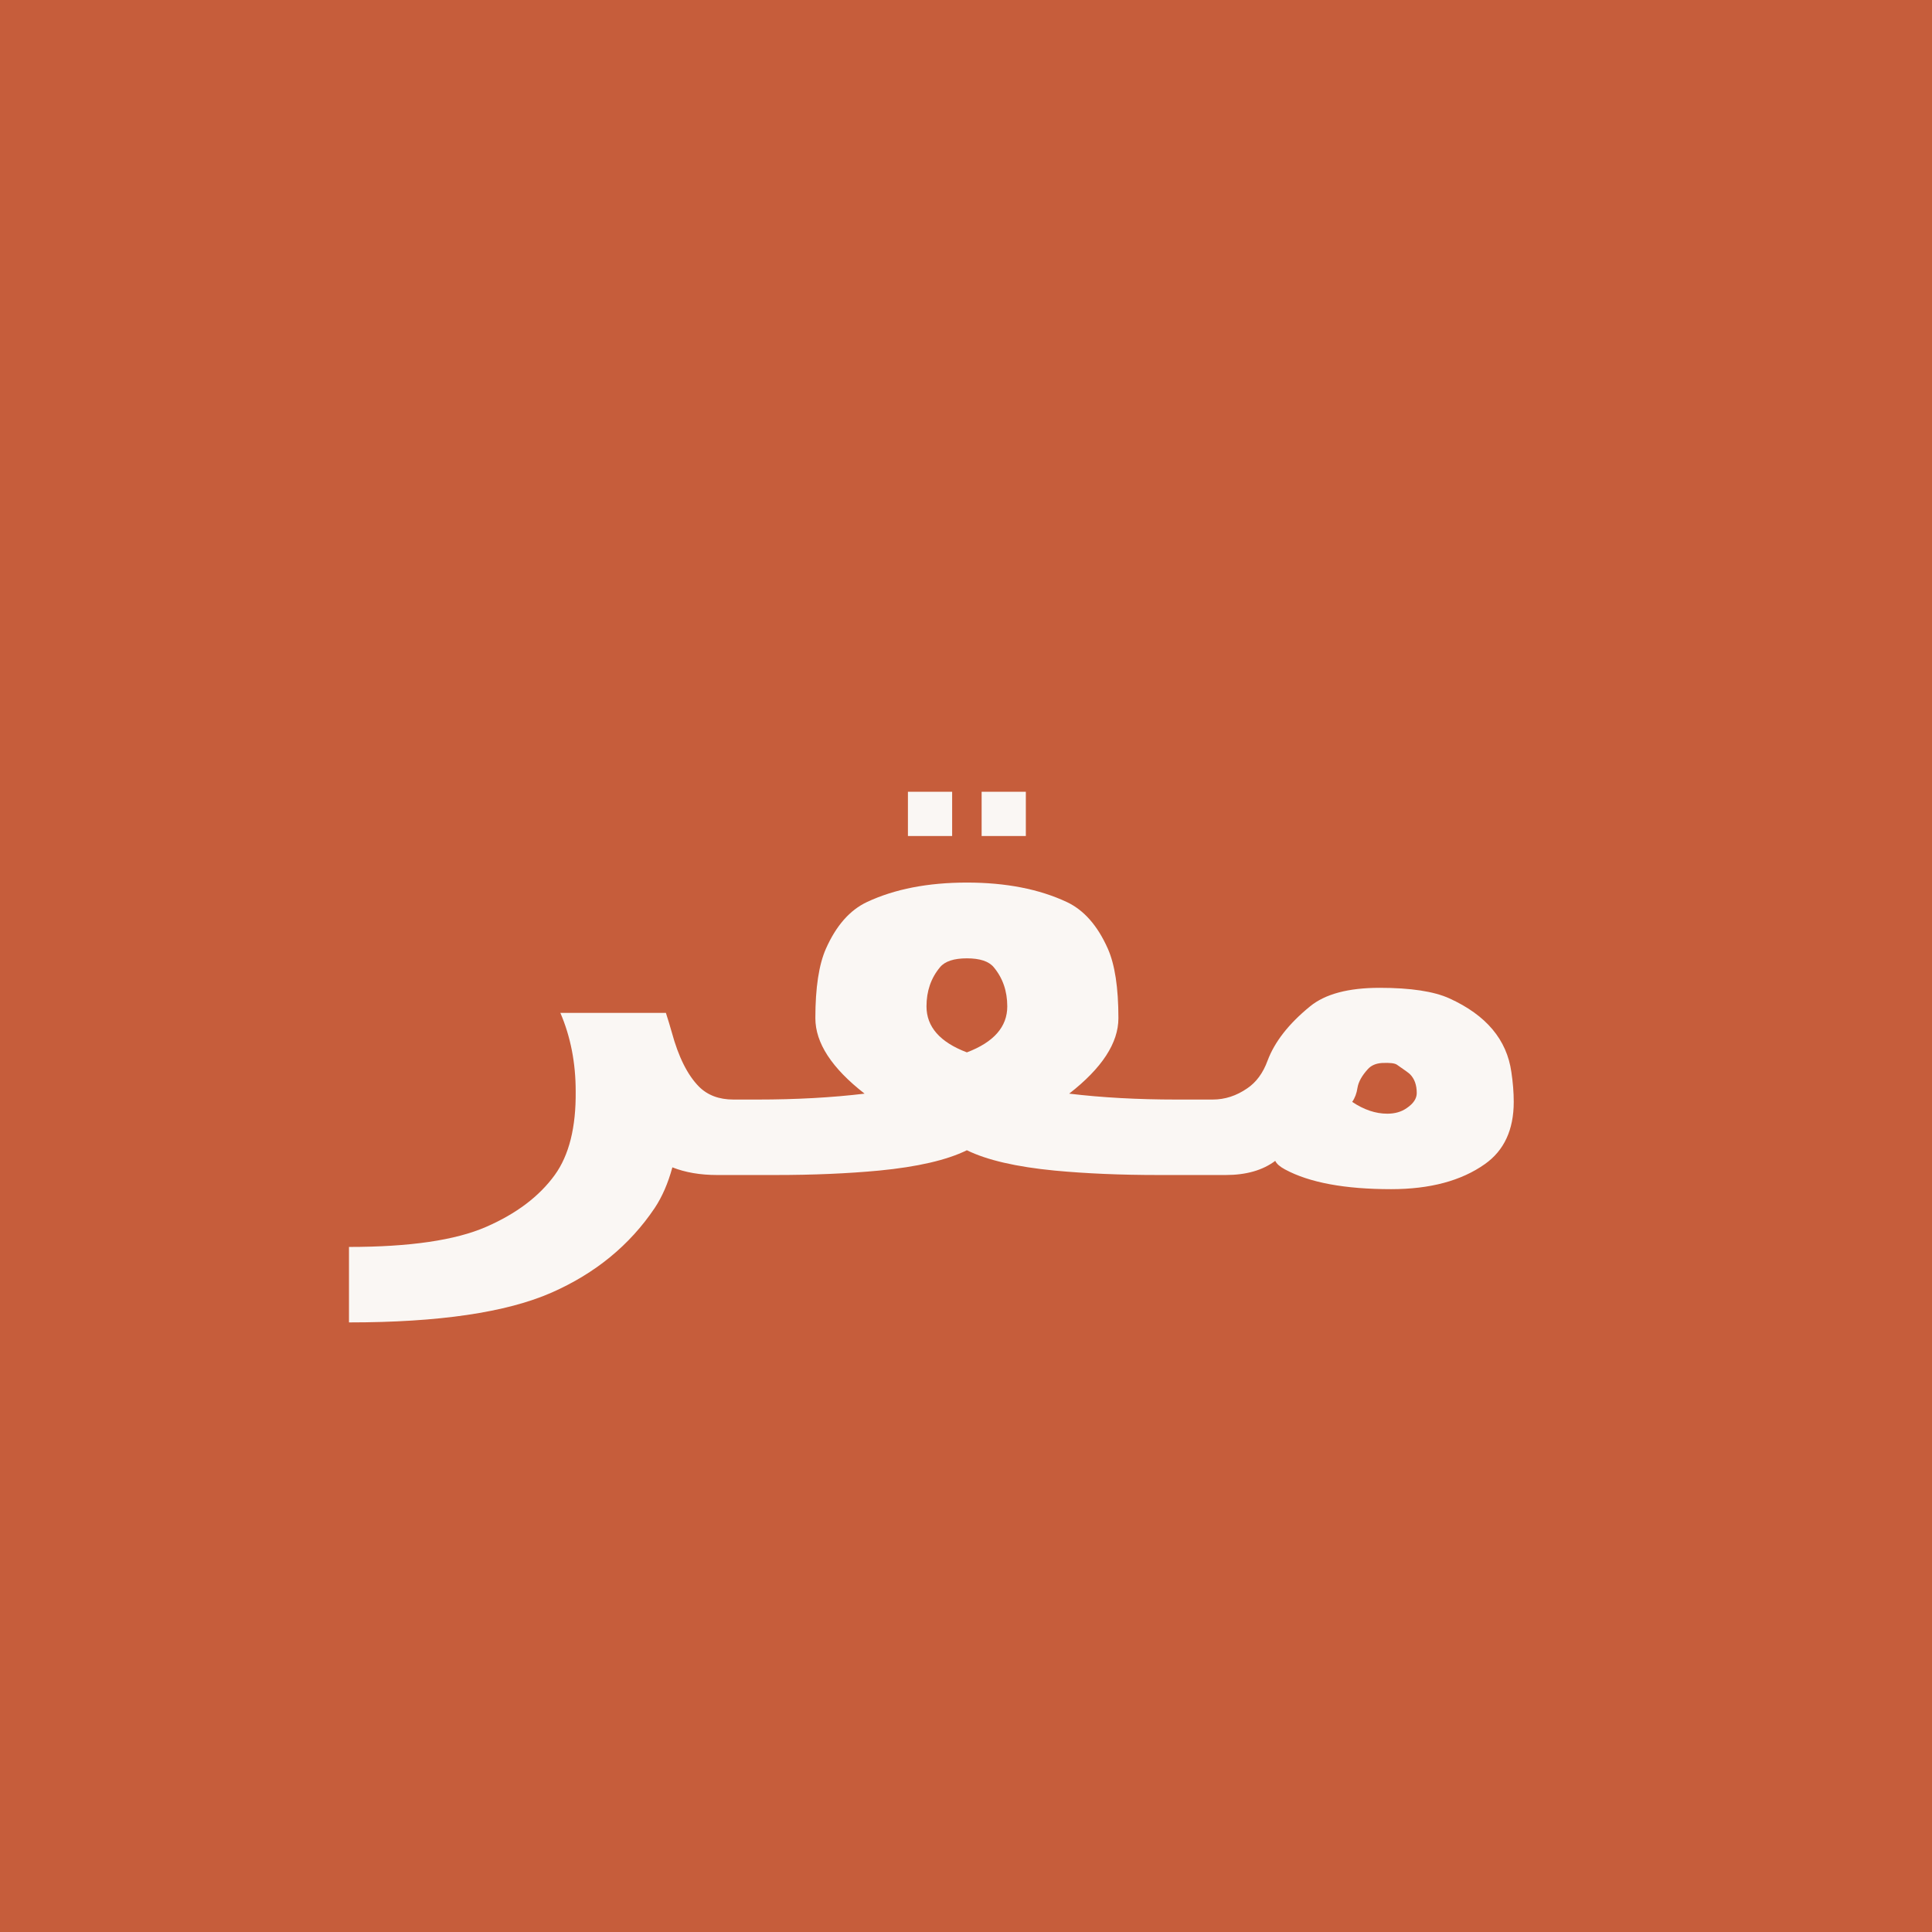
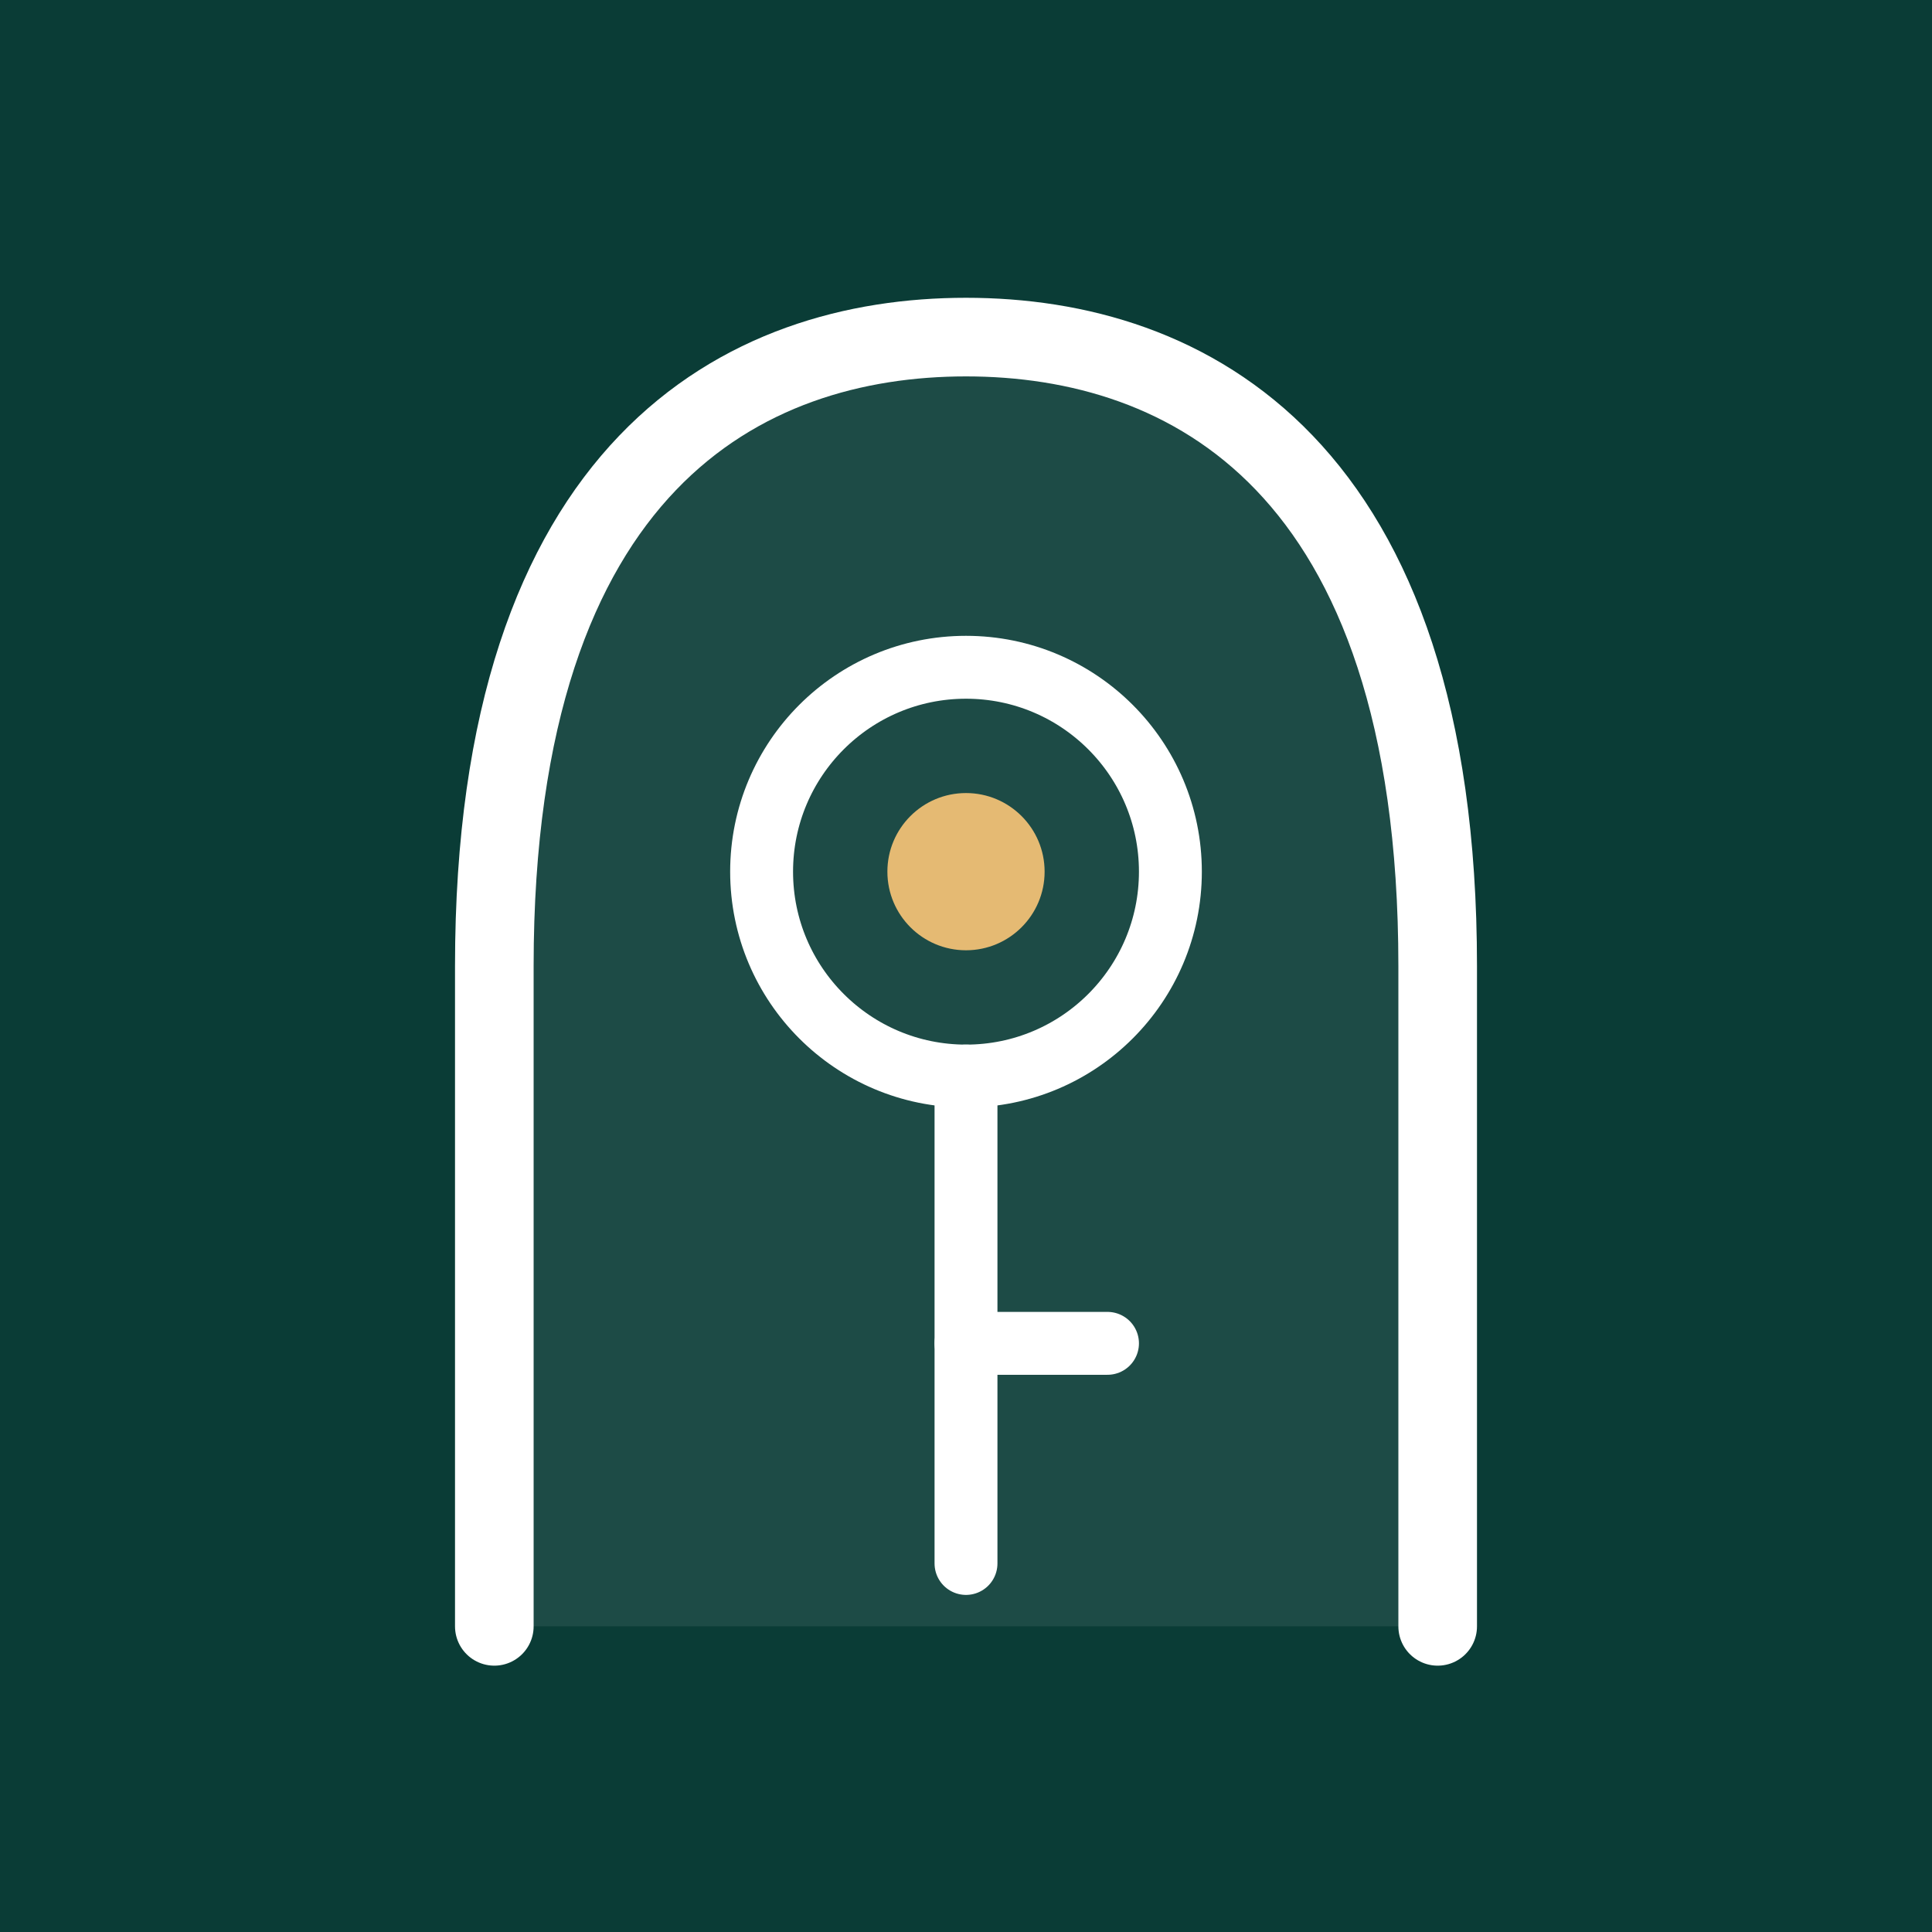
<svg xmlns="http://www.w3.org/2000/svg" width="512" height="512" viewBox="0 0 512 512">
-   <rect width="512" height="512" fill="#C65D3B" />
-   <text x="256" y="256" font-family="system-ui,-apple-system,sans-serif" font-size="160" font-weight="bold" fill="#FAF7F4" text-anchor="middle" dominant-baseline="central" lang="ar">مقر</text>
+   <rect width="512" height="512" fill="#0A3C36" />
+   <svg x="56" y="56" width="400" height="400" viewBox="0 0 48 48" fill="none">
+     <path d="M9 45 L9 24 C9 8 17 4 24 4 C31 4 39 8 39 24 L39 45" stroke="#FFFFFF" stroke-width="2.5" stroke-linecap="round" stroke-linejoin="round" fill="#FFFFFF" fill-opacity="0.08" />
+     <circle cx="24" cy="21" r="6.5" stroke="#FFFFFF" stroke-width="2" fill="none" />
+     <line x1="24" y1="27.5" x2="24" y2="43" stroke="#FFFFFF" stroke-width="2" stroke-linecap="round" />
+     <line x1="24" y1="36" x2="28.5" y2="36" stroke="#FFFFFF" stroke-width="2" stroke-linecap="round" />
+     <circle cx="24" cy="21" r="2.5" fill="#E5BA73" />
+   </svg>
</svg>
